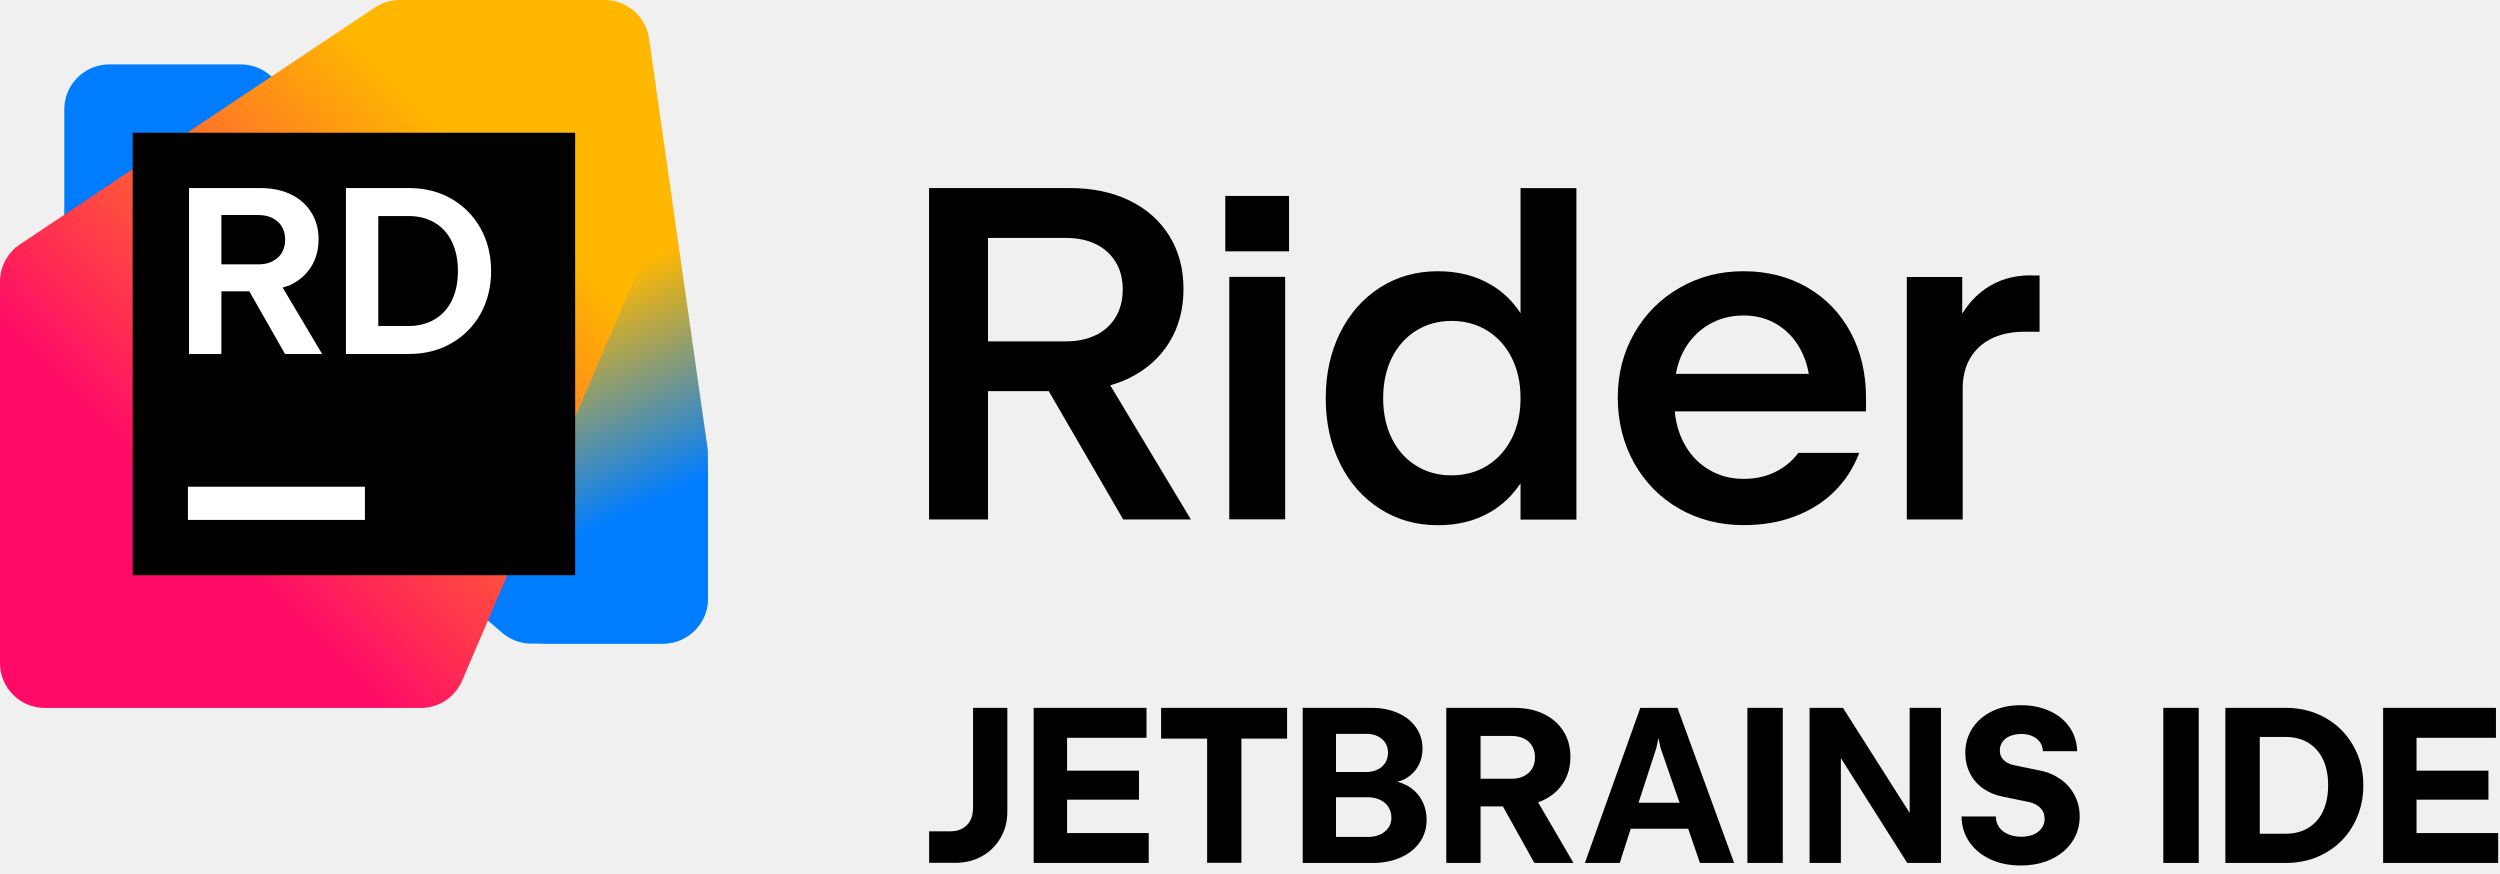
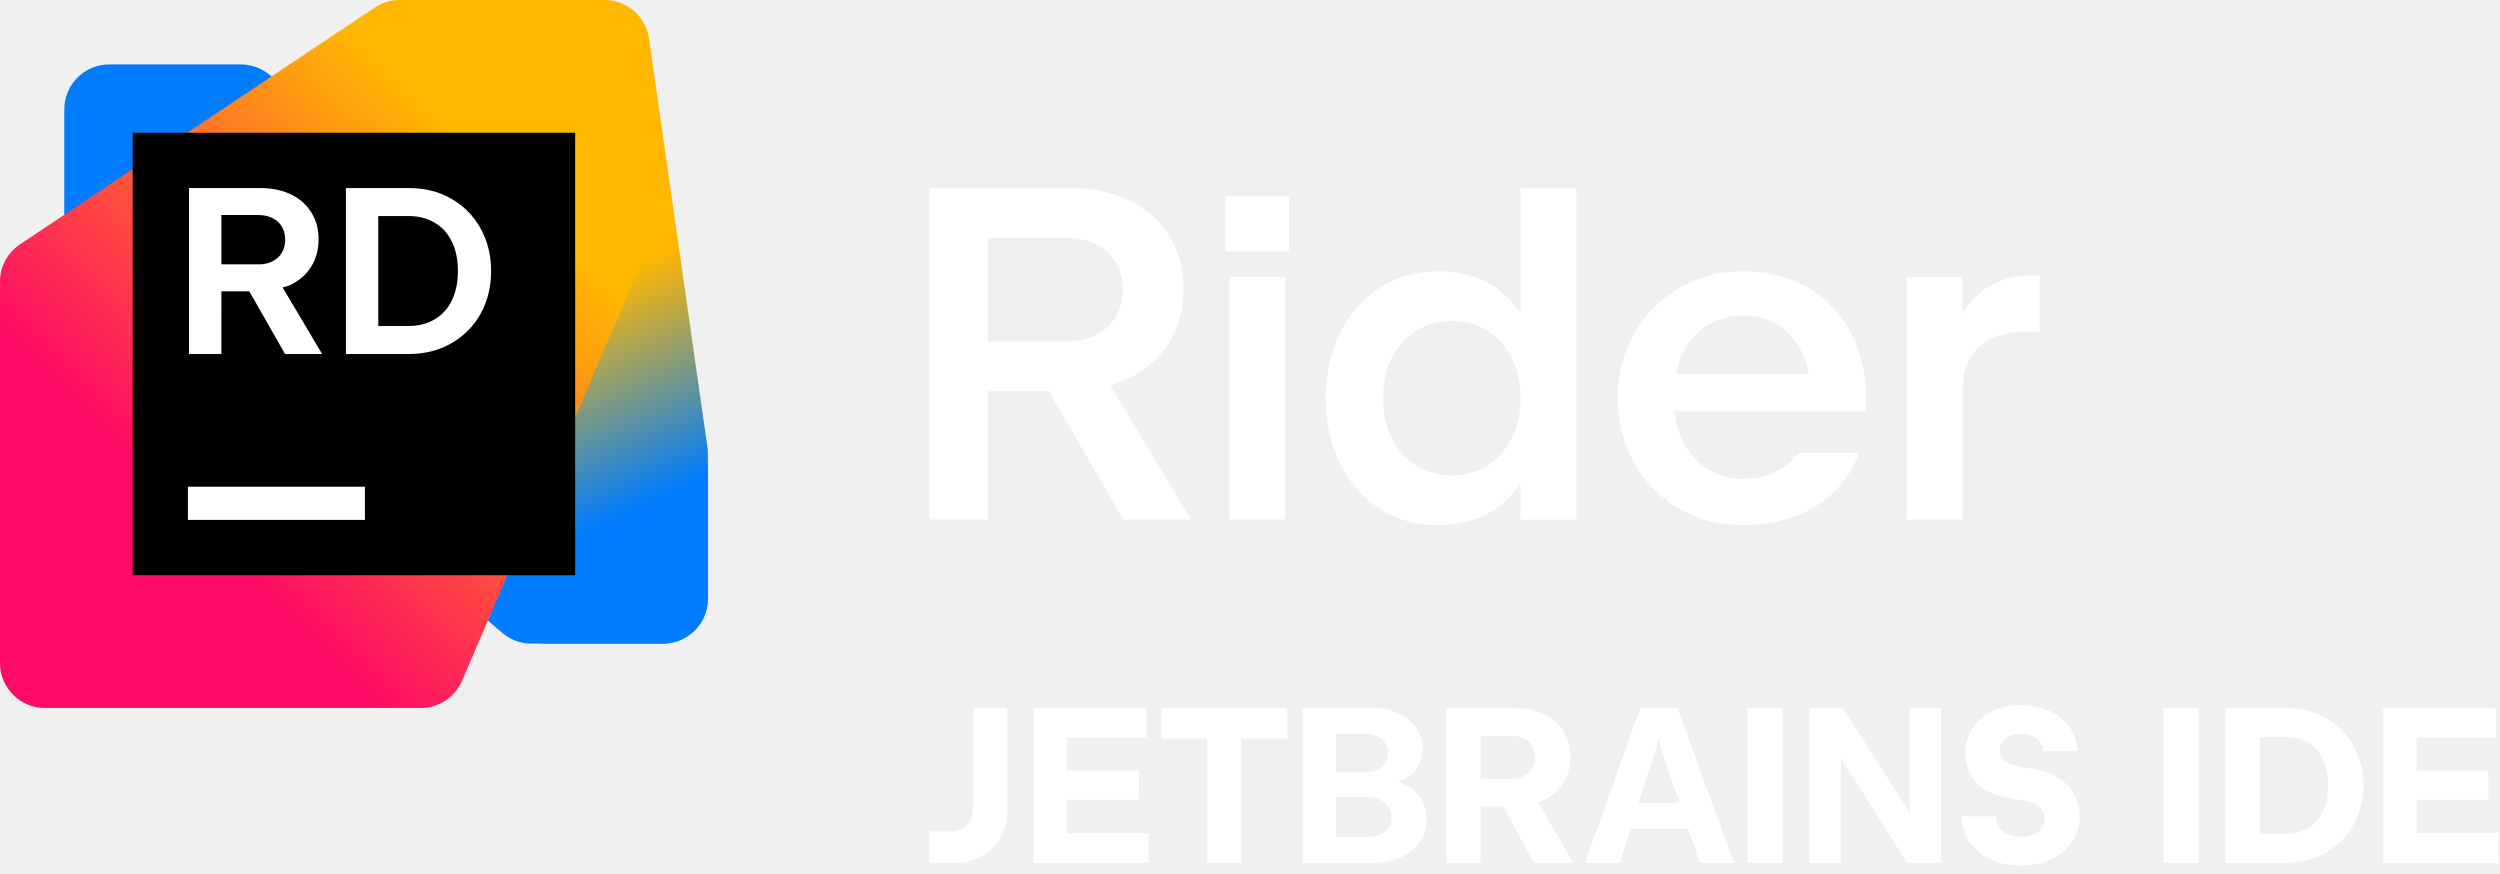
<svg xmlns="http://www.w3.org/2000/svg" width="226" height="79" fill="none" viewBox="0 0 226 79">
  <defs>
    <linearGradient id="a" x1="64.712" x2="39.849" y1="56.378" y2="2.753" gradientUnits="userSpaceOnUse">
      <stop offset=".21" stop-color="#007DFE" />
      <stop offset=".55" stop-color="#FFB700" />
    </linearGradient>
    <linearGradient id="b" x1="59.772" x2="1.067" y1="3.981" y2="62.687" gradientUnits="userSpaceOnUse">
      <stop offset=".23" stop-color="#FFB700" />
      <stop offset=".73" stop-color="#FF0A67" />
    </linearGradient>
  </defs>
-   <path fill="#000" fill-rule="evenodd" d="M105.697 30.96c-.86 1.39-2.08 2.47-3.66 3.24h.01c-.53.26-1.1.46-1.68.63l7.29 12.13h-6.12l-6.73-11.6h-5.49v11.6h-5.33V17h12.7c2.06 0 3.86.37 5.42 1.13 1.56.76 2.76 1.83 3.61 3.21.85 1.38 1.27 2.96 1.27 4.79s-.43 3.44-1.29 4.83Zm-9.32-.1c1.04 0 1.95-.2 2.71-.58v.01c.77-.39 1.36-.93 1.78-1.64.42-.7.63-1.55.63-2.49 0-.94-.21-1.76-.63-2.46-.43-.7-1.02-1.24-1.78-1.62-.77-.38-1.67-.57-2.71-.57h-7.06v9.35h7.06Zm20.15-8.14h-5.76v-5.01h5.76v5.01Zm-.35 24.23h-5.05V25.03h5.05v21.92Zm18.57-21.23c1.1.64 2 1.51 2.71 2.59v-11.3h5.05v29.96h-5.05v-3.28c-.71 1.07-1.61 1.94-2.71 2.59-1.36.8-2.95 1.2-4.76 1.2-1.94 0-3.68-.49-5.22-1.47-1.54-.98-2.75-2.34-3.62-4.09-.87-1.75-1.3-3.72-1.3-5.92 0-2.2.43-4.17 1.3-5.92.87-1.75 2.08-3.11 3.61-4.09 1.53-.98 3.28-1.47 5.23-1.47 1.81 0 3.4.4 4.76 1.2Zm-.28 16.36c.94-.59 1.67-1.41 2.2-2.46.53-1.05.79-2.26.79-3.63s-.26-2.58-.79-3.63c-.52-1.05-1.26-1.87-2.2-2.46-.94-.59-2.05-.89-3.25-.89-1.2 0-2.27.3-3.21.89-.94.59-1.67 1.41-2.19 2.46s-.78 2.26-.78 3.63.26 2.59.78 3.64c.52 1.05 1.25 1.88 2.19 2.46.94.59 1.99.88 3.21.88s2.31-.3 3.25-.89Zm23.15-17.56c2.16 0 4.08.49 5.76 1.46l-.02-.01c1.69.98 3 2.33 3.93 4.06.93 1.73 1.4 3.71 1.4 5.94v1.22h-17.29c.1 1.01.35 1.94.78 2.77.54 1.05 1.28 1.87 2.23 2.45.95.59 2.02.88 3.22.88 1.06 0 2.01-.21 2.85-.62.84-.41 1.54-.99 2.1-1.73h5.5c-.52 1.36-1.27 2.52-2.25 3.49-.98.97-2.18 1.72-3.57 2.25-1.39.53-2.94.79-4.64.79-2.15 0-4.09-.5-5.81-1.48-1.72-.99-3.08-2.36-4.07-4.11-.99-1.76-1.49-3.78-1.49-5.93s.5-4.1 1.5-5.84c1-1.74 2.37-3.11 4.1-4.1 1.74-.99 3.61-1.49 5.77-1.49Zm-6.118 9.28h12.018c-.12-.67-.31-1.3-.59-1.89-.5-1.06-1.21-1.89-2.13-2.49-.92-.6-1.98-.9-3.18-.9-1.2 0-2.27.29-3.22.87-.95.58-1.69 1.38-2.23 2.4-.328.617-.538 1.294-.668 2.01Zm27.988-7.7c1.17-.81 2.54-1.21 4.09-1.21l-.01.01h.81v5.09h-1.41c-1.12 0-2.11.21-2.94.62-.84.42-1.48 1.01-1.93 1.78-.45.77-.67 1.68-.67 2.74v11.83h-5.05V25.04h5.01v3.32c.57-.93 1.27-1.69 2.1-2.26ZM87.704 74.19c.17-.31.25-.66.25-1.05h.01v-9.15h3.1v9.37c0 .88-.2 1.67-.61 2.38s-.97 1.26-1.68 1.66c-.71.4-1.52.6-2.41.6h-2.37v-2.85h1.95c.4 0 .75-.08 1.05-.25.31-.17.54-.4.71-.71Zm15.26-1.9h-6.5v3.02h7.38v2.7H93.444V63.99h10.2v2.71h-7.18v2.97h6.5v2.62Zm6.16-5.52h-4.16v-2.78h11.39v2.78h-4.13V78h-3.1V66.77Zm17.2 3.9c.29.08.56.18.81.31h.01c.57.31 1.02.73 1.34 1.28.32.55.48 1.17.48 1.86 0 .75-.2 1.42-.61 2.01-.41.59-.98 1.05-1.72 1.38-.74.33-1.58.5-2.52.5h-6.35V63.99h6.23c.89 0 1.69.16 2.39.47.7.31 1.24.75 1.63 1.31.39.56.58 1.2.58 1.91 0 .62-.15 1.17-.44 1.65-.29.48-.7.86-1.21 1.12-.18.095-.386.153-.585.21l-.035.01Zm-2.8-4.33h-2.75v3.45h2.75c.38 0 .72-.08 1.01-.22.3-.14.52-.34.69-.61.17-.27.25-.59.25-.93 0-.34-.09-.64-.25-.89-.17-.26-.4-.45-.69-.59-.29-.14-.63-.21-1.01-.21Zm1.24 9.1c.32-.15.57-.35.75-.62v.02c.18-.27.27-.57.27-.93 0-.36-.09-.68-.27-.96-.18-.28-.44-.5-.76-.65-.33-.15-.7-.23-1.11-.23h-2.87v3.59h2.87c.42 0 .8-.07 1.12-.22Zm16.56-4.67c-.43.67-1.03 1.2-1.81 1.57h-.01c-.14.07-.3.13-.46.19l3.2 5.48h-3.54l-2.84-5.11h-2.02v5.11h-3.1V63.99h6.14c1.01 0 1.9.18 2.67.55.77.37 1.36.89 1.78 1.56.42.67.63 1.43.63 2.32 0 .89-.21 1.68-.64 2.35Zm-3.56-.61c.32-.16.57-.39.74-.68v.01c.17-.29.26-.63.26-1.03s-.09-.74-.26-1.03c-.17-.29-.42-.51-.74-.67-.32-.15-.7-.23-1.13-.23h-2.79v3.87h2.79c.43 0 .81-.08 1.13-.24Zm5.51 7.85 5.01-14.02h3.36l5.12 14.02h-3.09l-1.06-3.09h-5.2l-.99 3.09h-3.15Zm6.46-10.39-1.61 4.95h3.71l-1.72-4.95-.19-.9-.19.9Zm11.43 10.39h-3.2V63.99h3.2v14.02Zm5.44-14.02 6.02 9.48h.01v-9.48h2.83v14.02h-3.05l-6-9.48v9.48h-2.83V63.99h3.02Zm17.78 5.66c.71.13 1.33.4 1.88.79v-.02c.55.4.97.88 1.28 1.47.31.59.46 1.23.46 1.92 0 .85-.23 1.61-.68 2.28-.45.67-1.08 1.2-1.88 1.58-.81.38-1.74.57-2.77.57s-1.95-.19-2.75-.56c-.8-.37-1.43-.9-1.89-1.56-.46-.66-.7-1.44-.71-2.31h3.1c0 .36.1.68.29.96.19.28.46.49.81.64.35.15.75.23 1.18.23.43 0 .8-.07 1.12-.2.32-.13.56-.32.74-.57.18-.25.27-.53.27-.84 0-.39-.12-.71-.36-.97s-.57-.44-.98-.54l-2.52-.52c-.66-.14-1.24-.39-1.74-.75s-.89-.82-1.16-1.36c-.27-.55-.41-1.16-.41-1.83 0-.84.22-1.58.64-2.23.43-.65 1.02-1.16 1.78-1.53.76-.37 1.62-.55 2.6-.55s1.86.18 2.62.53c.76.35 1.36.84 1.79 1.47.43.62.66 1.35.68 2.16h-3.1c0-.3-.09-.57-.25-.81-.17-.24-.4-.42-.69-.55-.29-.14-.64-.2-1.02-.2s-.72.07-1.01.19c-.29.12-.52.3-.68.52-.16.23-.24.49-.24.79 0 .34.11.61.33.84.22.23.52.38.89.47l2.38.49Zm14.38 8.36h-3.2V63.99h3.2v14.02Zm7.88-14.02c1.33 0 2.53.31 3.59.91 1.06.61 1.9 1.44 2.5 2.51.61 1.06.91 2.27.91 3.59 0 1.32-.31 2.52-.91 3.59-.6 1.07-1.43 1.9-2.5 2.51-1.07.61-2.26.91-3.59.91h-5.47V63.99h5.47Zm2.01 10.86c.58-.35 1.03-.85 1.34-1.5v-.01c.31-.65.47-1.44.47-2.35 0-.91-.16-1.7-.47-2.35-.31-.65-.76-1.15-1.34-1.5-.58-.35-1.26-.52-2.05-.52h-2.32v8.75h2.32c.79 0 1.47-.17 2.05-.52Zm9.8-2.56v3.02h7.38v2.7h-10.4V63.99h10.2v2.71h-7.18v2.97h6.5v2.62h-6.5Z" clip-rule="evenodd" />
+   <path fill="#fff" fill-rule="evenodd" d="M105.697 30.96c-.86 1.39-2.08 2.47-3.66 3.24h.01c-.53.26-1.1.46-1.68.63l7.29 12.13h-6.12l-6.73-11.6h-5.49v11.6h-5.33V17h12.7c2.06 0 3.86.37 5.42 1.13 1.56.76 2.76 1.83 3.61 3.21.85 1.38 1.27 2.96 1.27 4.79s-.43 3.44-1.29 4.83Zm-9.32-.1c1.04 0 1.95-.2 2.71-.58v.01c.77-.39 1.36-.93 1.78-1.64.42-.7.63-1.55.63-2.49 0-.94-.21-1.76-.63-2.46-.43-.7-1.02-1.24-1.78-1.62-.77-.38-1.67-.57-2.71-.57h-7.06v9.35h7.06Zm20.15-8.14h-5.76v-5.01h5.76v5.01Zm-.35 24.23h-5.05V25.03h5.05v21.92Zm18.57-21.23c1.1.64 2 1.51 2.71 2.59v-11.3h5.05v29.96h-5.05v-3.28c-.71 1.07-1.61 1.94-2.71 2.59-1.36.8-2.95 1.2-4.76 1.2-1.94 0-3.68-.49-5.22-1.47-1.54-.98-2.75-2.34-3.62-4.09-.87-1.75-1.3-3.72-1.3-5.92 0-2.2.43-4.17 1.3-5.92.87-1.75 2.08-3.11 3.61-4.09 1.53-.98 3.28-1.47 5.23-1.47 1.81 0 3.4.4 4.76 1.2Zm-.28 16.36c.94-.59 1.67-1.41 2.2-2.46.53-1.05.79-2.26.79-3.63s-.26-2.58-.79-3.63c-.52-1.05-1.26-1.87-2.2-2.46-.94-.59-2.05-.89-3.25-.89-1.2 0-2.27.3-3.21.89-.94.59-1.67 1.41-2.19 2.46s-.78 2.26-.78 3.63.26 2.59.78 3.64c.52 1.05 1.25 1.88 2.19 2.46.94.59 1.99.88 3.21.88s2.31-.3 3.25-.89Zm23.15-17.56c2.16 0 4.08.49 5.76 1.46l-.02-.01c1.69.98 3 2.33 3.93 4.06.93 1.73 1.4 3.71 1.4 5.94v1.22h-17.29c.1 1.01.35 1.94.78 2.77.54 1.05 1.28 1.87 2.23 2.45.95.59 2.02.88 3.22.88 1.06 0 2.01-.21 2.85-.62.84-.41 1.54-.99 2.1-1.73h5.5c-.52 1.36-1.27 2.52-2.25 3.49-.98.97-2.18 1.72-3.57 2.25-1.39.53-2.94.79-4.64.79-2.15 0-4.09-.5-5.81-1.48-1.72-.99-3.08-2.36-4.07-4.11-.99-1.76-1.49-3.78-1.49-5.93s.5-4.1 1.5-5.84c1-1.74 2.37-3.11 4.1-4.1 1.74-.99 3.61-1.49 5.77-1.49Zm-6.118 9.28h12.018c-.12-.67-.31-1.3-.59-1.89-.5-1.06-1.21-1.89-2.13-2.49-.92-.6-1.98-.9-3.18-.9-1.2 0-2.27.29-3.22.87-.95.58-1.69 1.38-2.23 2.4-.328.617-.538 1.294-.668 2.01Zm27.988-7.7c1.17-.81 2.54-1.21 4.09-1.21l-.01.01h.81v5.09h-1.41c-1.12 0-2.11.21-2.94.62-.84.42-1.48 1.01-1.93 1.78-.45.77-.67 1.68-.67 2.74v11.83h-5.05V25.04h5.01v3.32c.57-.93 1.27-1.69 2.1-2.26ZM87.704 74.19c.17-.31.25-.66.25-1.05h.01v-9.15h3.1v9.37c0 .88-.2 1.67-.61 2.38s-.97 1.26-1.68 1.66c-.71.4-1.52.6-2.41.6h-2.37v-2.85h1.95c.4 0 .75-.08 1.05-.25.31-.17.54-.4.71-.71Zm15.26-1.9h-6.5v3.02h7.38v2.7H93.444V63.99h10.2v2.71h-7.18v2.97h6.5v2.62Zm6.16-5.52h-4.16v-2.78h11.39v2.78h-4.13V78h-3.1V66.77Zm17.2 3.9c.29.08.56.18.81.31h.01c.57.31 1.02.73 1.34 1.28.32.55.48 1.17.48 1.86 0 .75-.2 1.42-.61 2.01-.41.59-.98 1.05-1.72 1.38-.74.33-1.58.5-2.52.5h-6.35V63.99h6.23c.89 0 1.69.16 2.39.47.7.31 1.24.75 1.63 1.31.39.56.58 1.2.58 1.91 0 .62-.15 1.17-.44 1.65-.29.48-.7.86-1.21 1.12-.18.095-.386.153-.585.21l-.035.01Zm-2.8-4.33h-2.75v3.45h2.75c.38 0 .72-.08 1.01-.22.3-.14.52-.34.69-.61.17-.27.25-.59.25-.93 0-.34-.09-.64-.25-.89-.17-.26-.4-.45-.69-.59-.29-.14-.63-.21-1.01-.21Zm1.24 9.1c.32-.15.57-.35.75-.62v.02c.18-.27.27-.57.27-.93 0-.36-.09-.68-.27-.96-.18-.28-.44-.5-.76-.65-.33-.15-.7-.23-1.11-.23h-2.87v3.59h2.87c.42 0 .8-.07 1.12-.22Zm16.56-4.67c-.43.67-1.03 1.2-1.81 1.57h-.01c-.14.07-.3.13-.46.19l3.2 5.48h-3.54l-2.84-5.11h-2.02v5.11h-3.1V63.99h6.14c1.01 0 1.9.18 2.67.55.77.37 1.36.89 1.78 1.56.42.67.63 1.43.63 2.32 0 .89-.21 1.68-.64 2.35Zm-3.56-.61c.32-.16.57-.39.74-.68v.01c.17-.29.26-.63.26-1.03s-.09-.74-.26-1.03c-.17-.29-.42-.51-.74-.67-.32-.15-.7-.23-1.13-.23h-2.79v3.87h2.79c.43 0 .81-.08 1.13-.24Zm5.51 7.85 5.01-14.02h3.36l5.12 14.02h-3.09l-1.06-3.09h-5.2l-.99 3.09h-3.15Zm6.46-10.39-1.61 4.95h3.71l-1.72-4.95-.19-.9-.19.9Zm11.43 10.39h-3.2V63.99h3.2v14.02Zm5.44-14.02 6.02 9.48h.01v-9.48h2.83v14.02h-3.05l-6-9.48v9.48h-2.83V63.99h3.02Zm17.78 5.66c.71.13 1.33.4 1.88.79v-.02c.55.4.97.88 1.28 1.47.31.59.46 1.23.46 1.92 0 .85-.23 1.61-.68 2.28-.45.67-1.08 1.2-1.88 1.58-.81.38-1.74.57-2.77.57s-1.95-.19-2.75-.56c-.8-.37-1.43-.9-1.89-1.56-.46-.66-.7-1.44-.71-2.31h3.1c0 .36.1.68.29.96.19.28.46.49.81.64.35.15.75.23 1.18.23.43 0 .8-.07 1.12-.2.32-.13.56-.32.74-.57.18-.25.27-.53.27-.84 0-.39-.12-.71-.36-.97s-.57-.44-.98-.54l-2.52-.52c-.66-.14-1.24-.39-1.74-.75s-.89-.82-1.16-1.36c-.27-.55-.41-1.16-.41-1.83 0-.84.22-1.58.64-2.23.43-.65 1.02-1.16 1.78-1.53.76-.37 1.62-.55 2.6-.55s1.86.18 2.62.53c.76.35 1.36.84 1.79 1.47.43.62.66 1.35.68 2.16h-3.1c0-.3-.09-.57-.25-.81-.17-.24-.4-.42-.69-.55-.29-.14-.64-.2-1.02-.2s-.72.07-1.01.19c-.29.12-.52.3-.68.52-.16.23-.24.49-.24.79 0 .34.11.61.33.84.22.23.52.38.89.47l2.38.49Zm14.38 8.36h-3.2V63.99h3.2v14.02Zm7.88-14.02c1.33 0 2.53.31 3.59.91 1.06.61 1.9 1.44 2.5 2.51.61 1.06.91 2.27.91 3.59 0 1.32-.31 2.52-.91 3.59-.6 1.07-1.43 1.9-2.5 2.51-1.07.61-2.26.91-3.59.91h-5.47V63.99h5.47Zm2.01 10.86c.58-.35 1.03-.85 1.34-1.5v-.01c.31-.65.47-1.44.47-2.35 0-.91-.16-1.7-.47-2.35-.31-.65-.76-1.15-1.34-1.5-.58-.35-1.26-.52-2.05-.52h-2.32v8.75h2.32c.79 0 1.47-.17 2.05-.52Zm9.8-2.56v3.02h7.38v2.7h-10.4V63.99h10.2v2.71h-7.18v2.97h6.5v2.62h-6.5Z" clip-rule="evenodd" />
  <path fill="#007DFE" d="m48.046 58.184 11.876-.002c2.249 0 4.072-1.823 4.072-4.073V42.603c0-1.189-.519-2.319-1.422-3.092L24.41 6.801c-.738-.632-1.679-.98-2.651-.98H9.884c-2.249 0-4.073 1.823-4.073 4.073V21.401c0 1.189.52 2.318 1.422 3.092L45.394 57.203c.738.633 1.679.98 2.651.98l.001.001Z" />
  <path fill="url(#a)" d="M49.475 58.182h10.447c2.249 0 4.073-1.823 4.073-4.073V41.016c0-.193-.014-.385-.041-.576L58.676 3.497C58.389 1.49 56.671 0 54.644 0h-15.673c-2.25 0-4.073 1.824-4.073 4.074l.005 18.539c0 .438.07.872.209 1.287l10.499 31.498c.554 1.663 2.111 2.785 3.864 2.785Z" />
  <path fill="url(#b)" d="M4.067 64H38.035c1.629 0 3.102-.971 3.743-2.468l16.068-37.491c.217-.507.329-1.053.329-1.605V4.073C58.176 1.823 56.352 0 54.103 0H36.137c-.805 0-1.591.239-2.261.685L1.808 22.088c-1.132.756-1.812 2.026-1.812 3.387l-.002 34.452C-.006 62.177 1.818 64 4.067 64Z" />
  <path fill="#000" d="M51.994 12h-40v40h40V12Z" />
  <path fill="#fff" fill-rule="evenodd" d="M43.443 20.643c-.636-1.138-1.518-2.036-2.647-2.679-1.122-.643-2.393-.964-3.814-.964h-5.71v14.999h5.71c1.421 0 2.692-.321 3.814-.964 1.128-.643 2.01-1.527 2.647-2.665.635-1.152.953-2.438.953-3.87 0-1.433-.318-2.719-.953-3.857ZM40.85 27.152c-.364.75-.882 1.325-1.554 1.714-.672.402-1.454.603-2.346.603h-2.753v-9.937h2.753c.892 0 1.675.201 2.346.602.671.389 1.189.965 1.554 1.714.364.75.546 1.633.546 2.652s-.182 1.902-.546 2.652Z" clip-rule="evenodd" />
  <path fill="#fff" fill-rule="evenodd" d="M20.014 26.335h2.524L25.767 32h3.354l-3.571-6.008c.073-.023.148-.045.222-.066.168-.048.336-.096.488-.167.815-.402 1.44-.951 1.875-1.661.443-.71.664-1.527.664-2.465s-.218-1.728-.654-2.424c-.429-.696-1.043-1.246-1.843-1.633-.8-.389-1.725-.576-2.775-.576h-6.439V32h2.925l.001-5.665Zm0-6.897h3.321c.493 0 .921.094 1.286.268.371.188.657.442.857.777.2.335.3.723.3 1.178 0 .455-.1.844-.3 1.192-.2.335-.486.59-.857.777-.364.187-.793.268-1.286.268h-3.321v-4.46Z" clip-rule="evenodd" />
  <path fill="#fff" d="M16.988 44h16v3h-16v-3Z" />
</svg>
